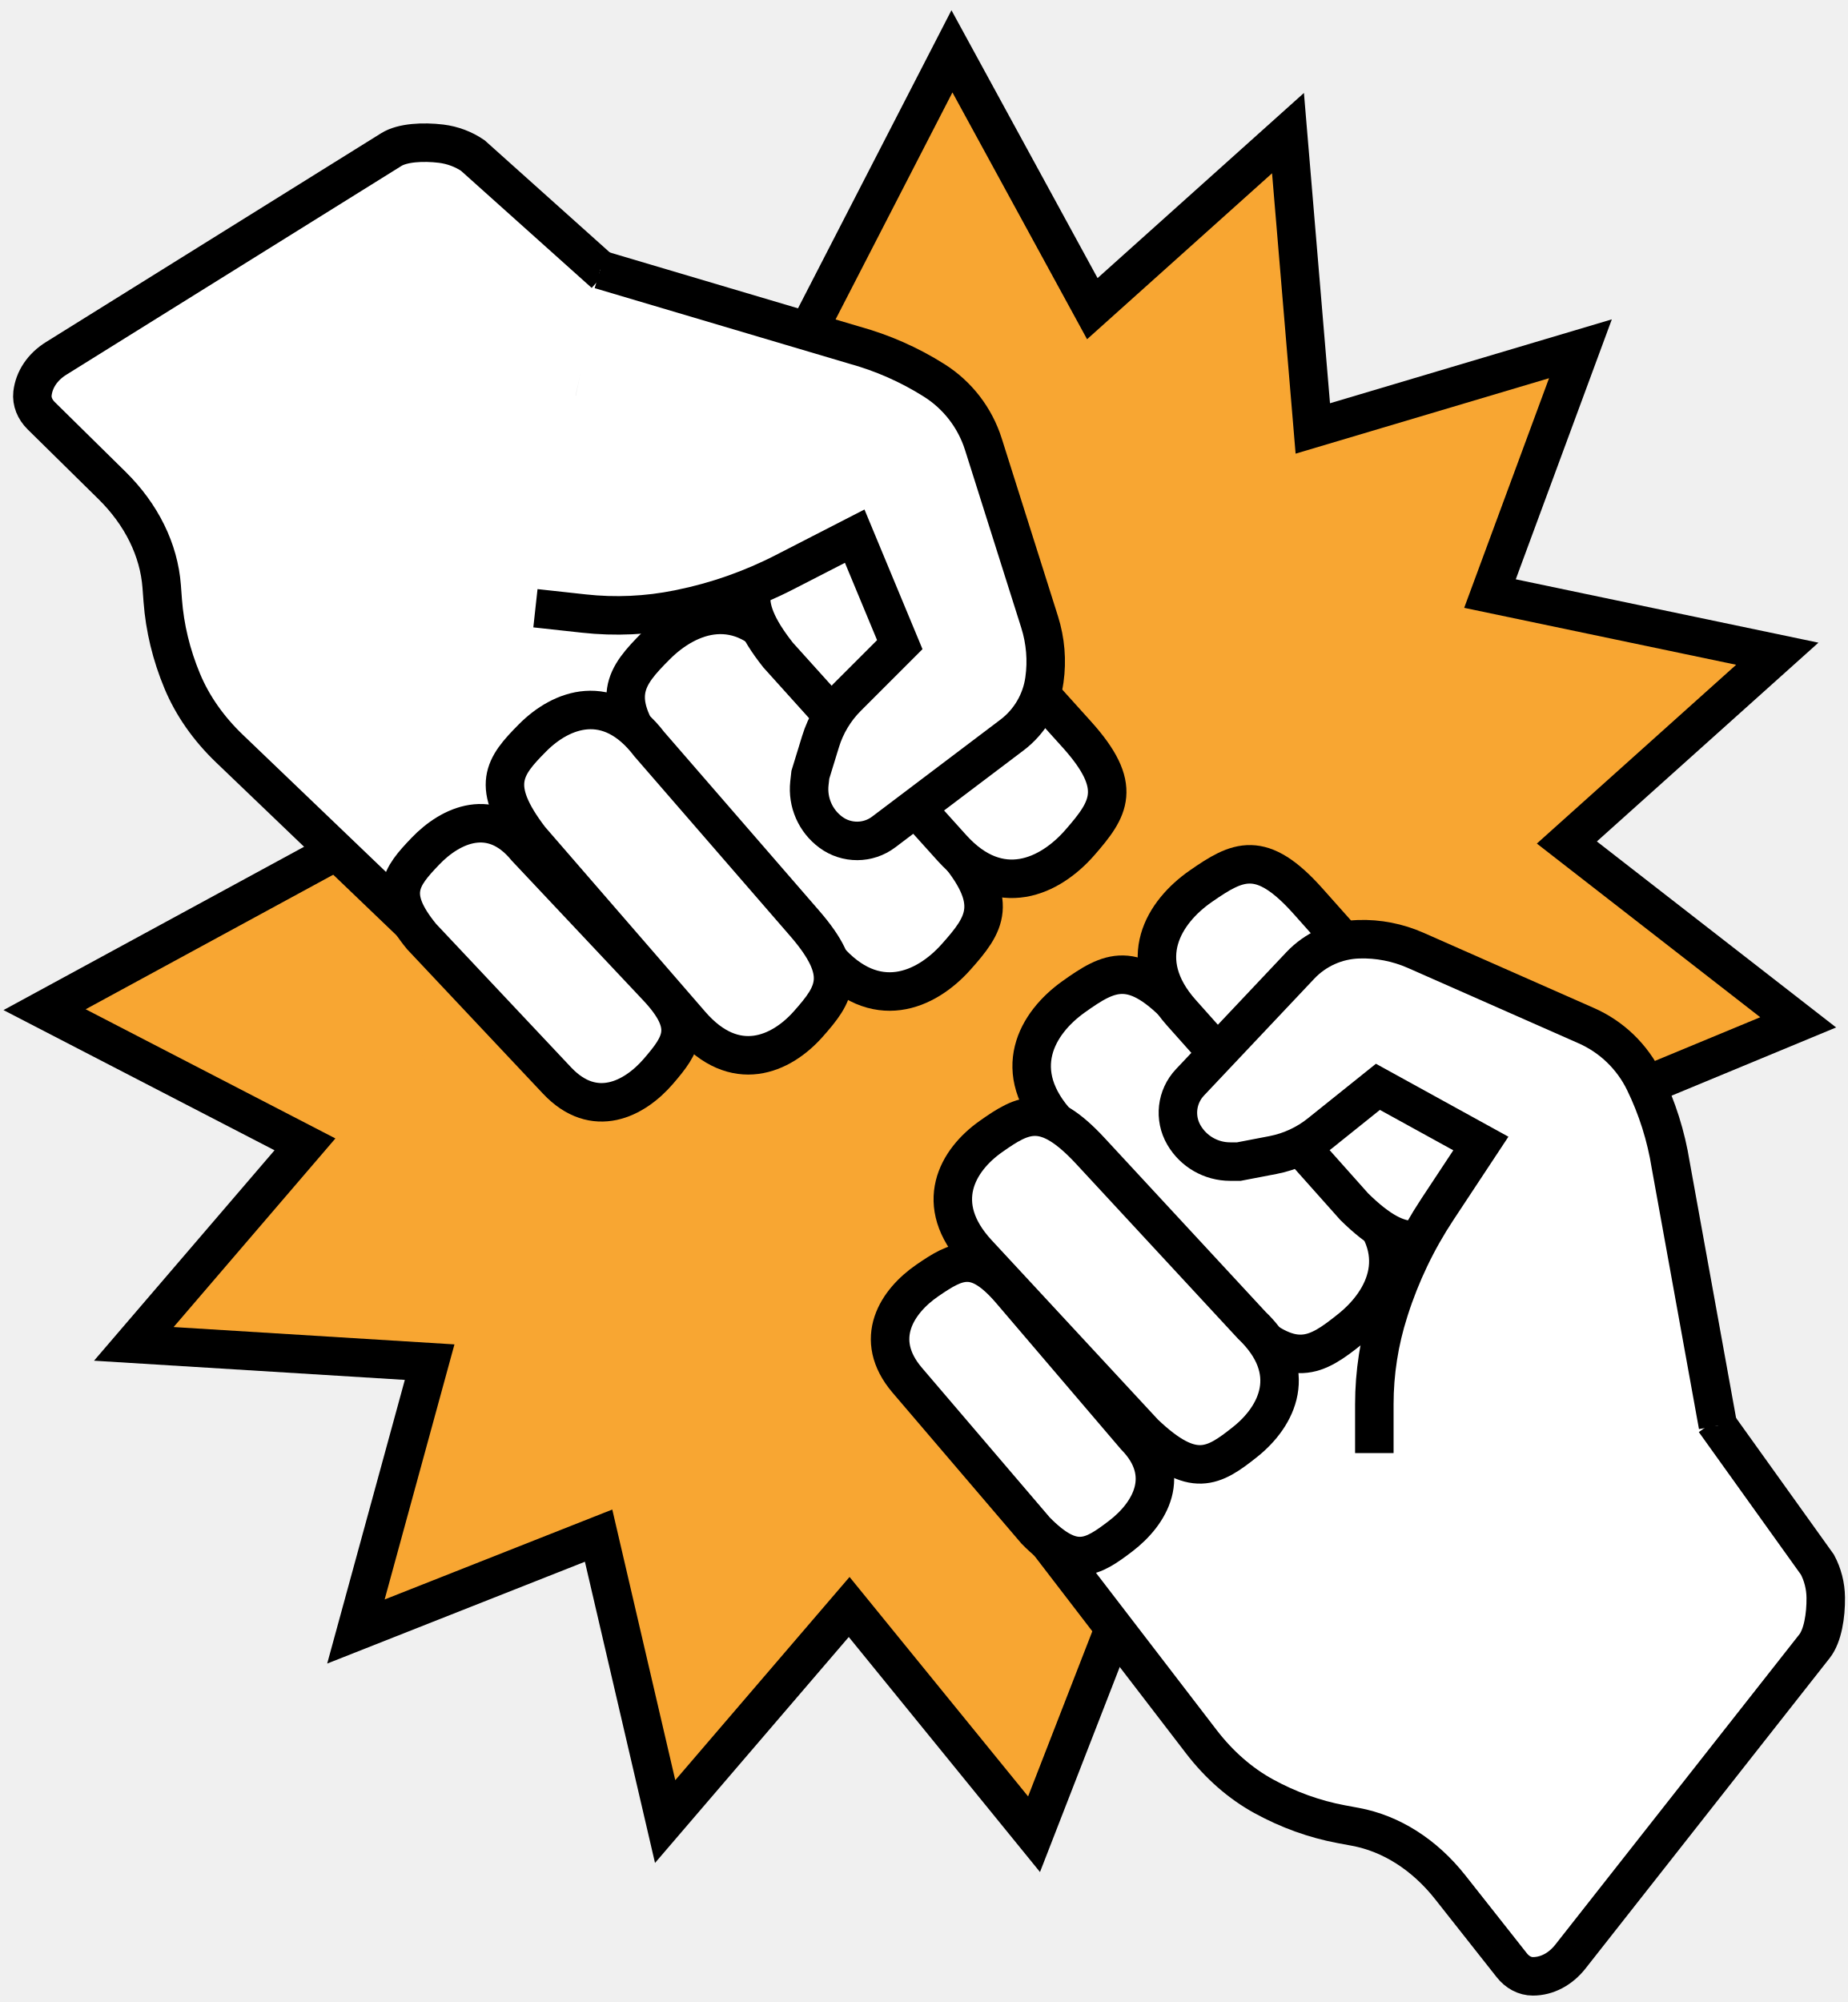
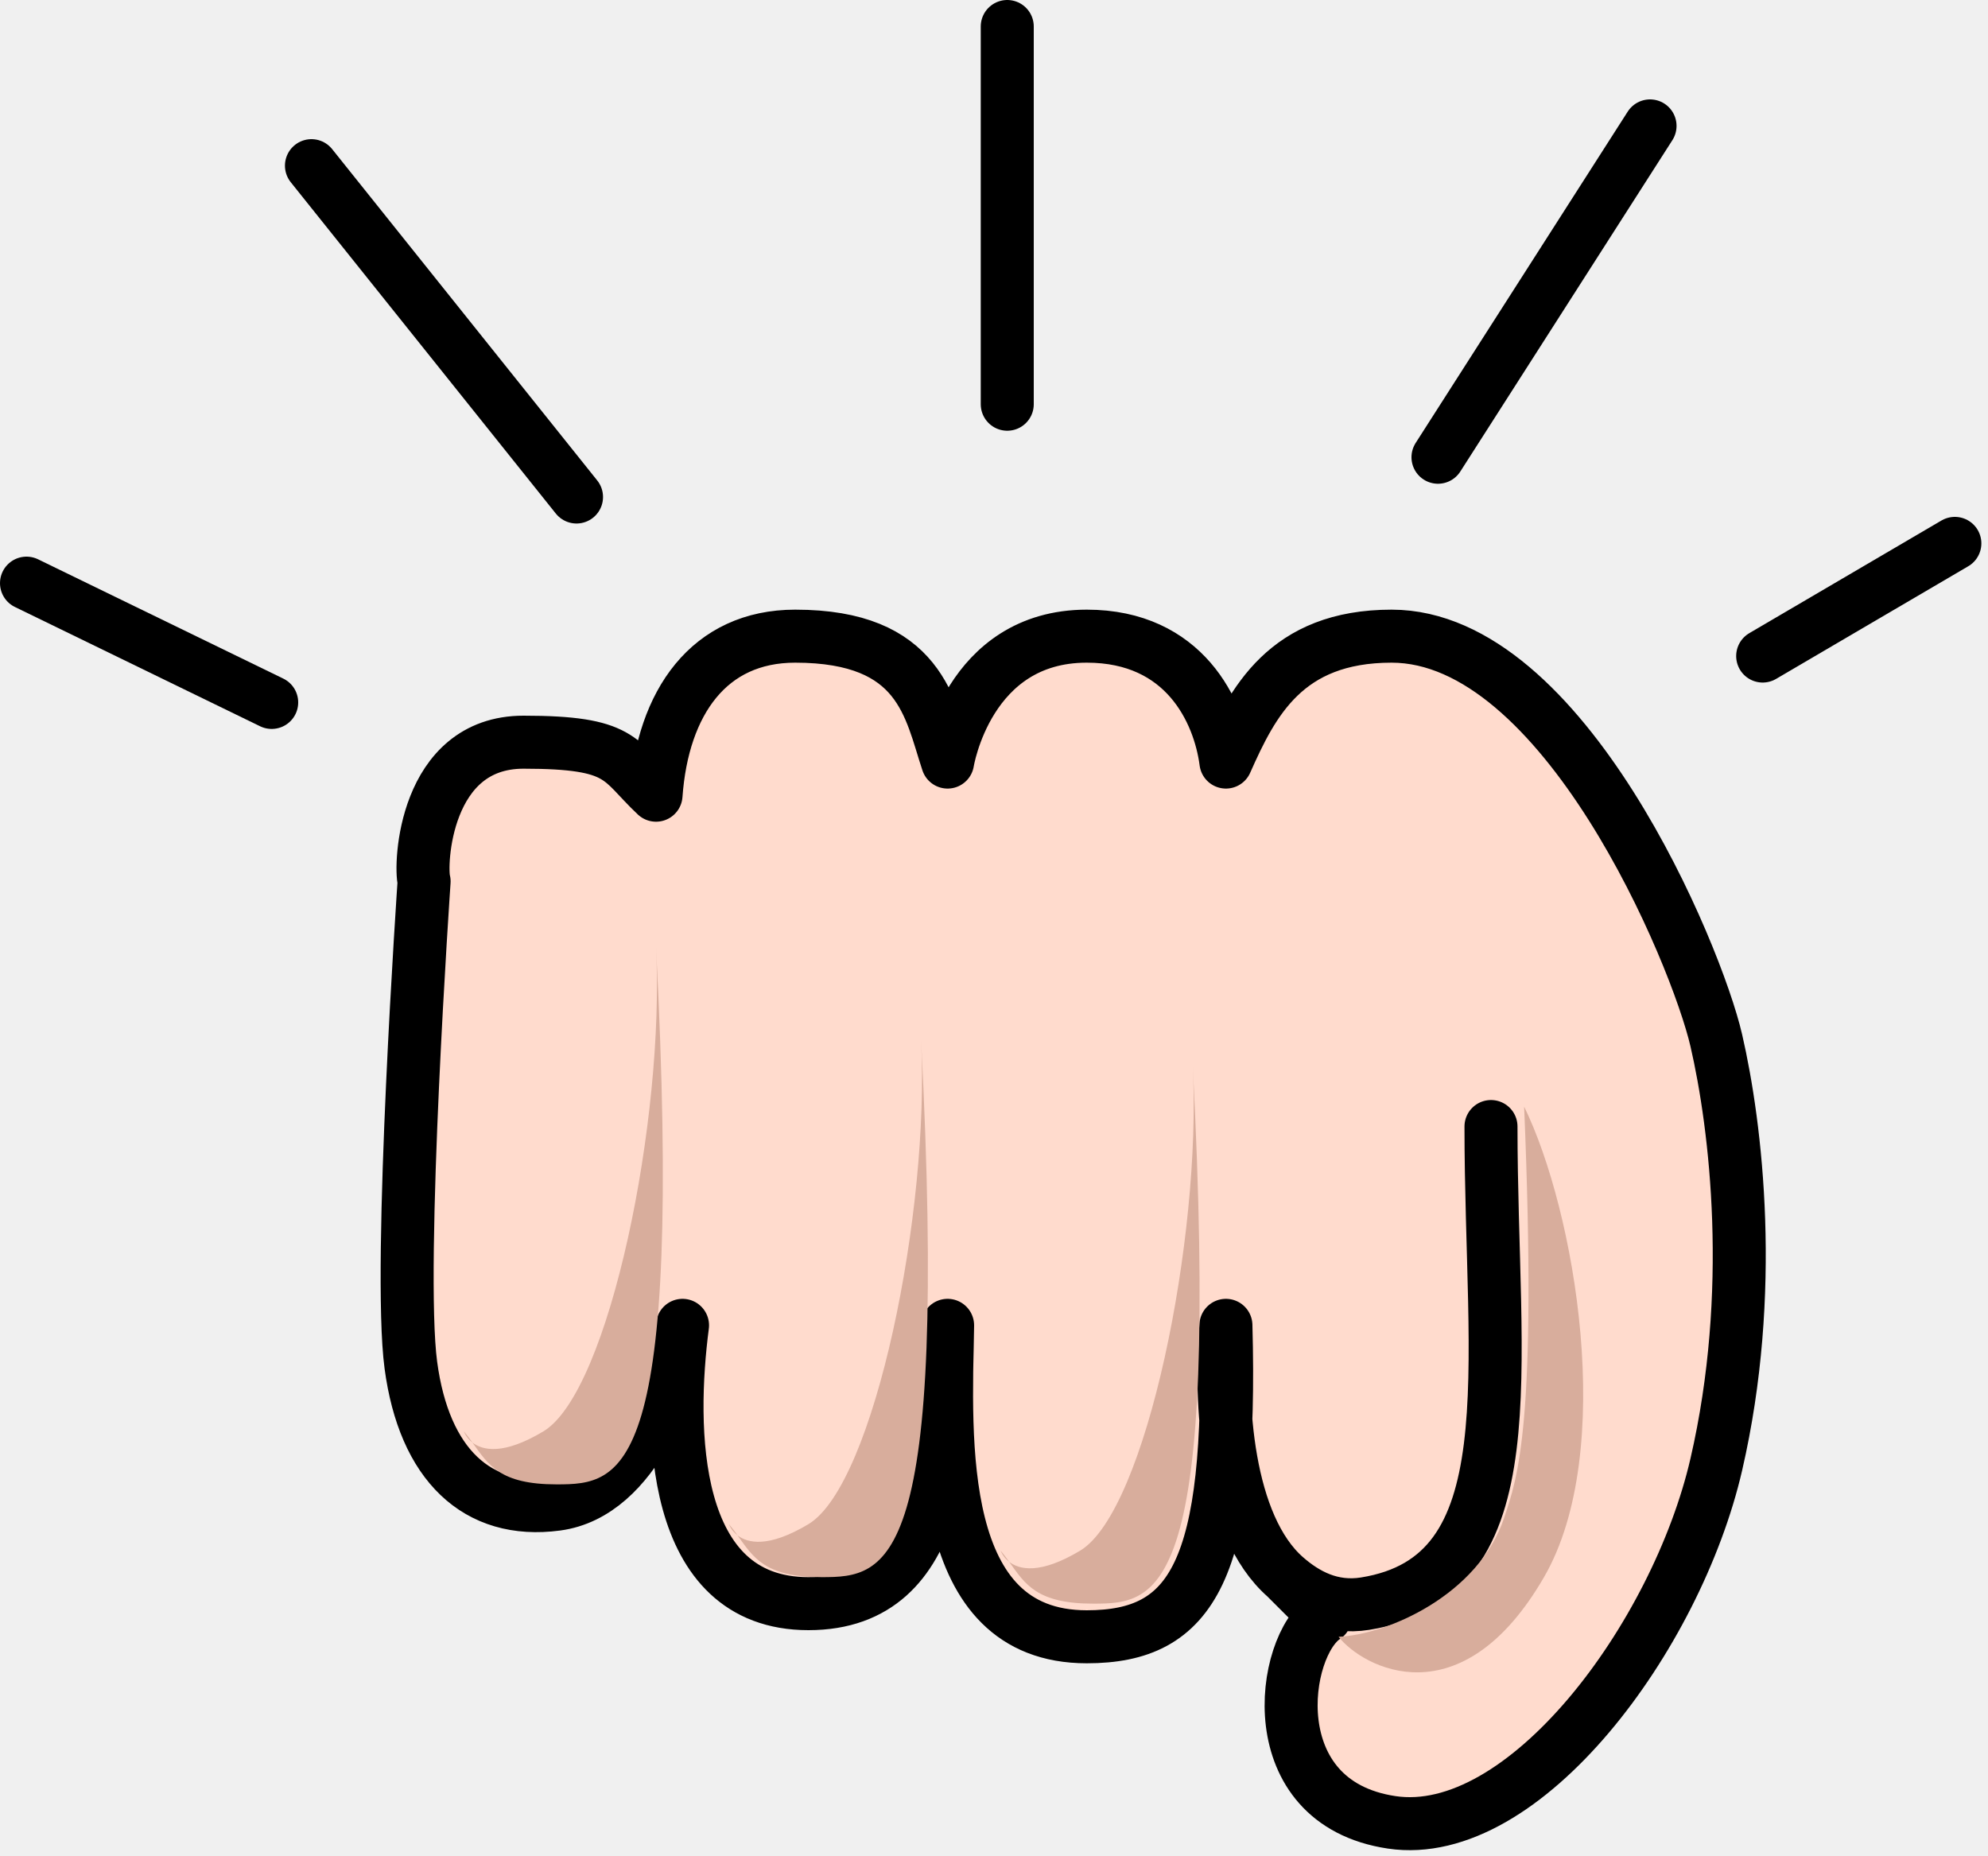
- <svg xmlns="http://www.w3.org/2000/svg" width="144" height="156" viewBox="0 0 144 156" fill="none">
-   <path d="M26.22 66.317L3.474 78.676L23.766 89.171L10.429 104.718L33.483 106.141L27.737 127.131L46.65 119.66L51.836 141.94L66.177 125.219L80.586 142.927L86.799 126.953" fill="#F8A632" />
-   <path d="M26.22 66.317L3.474 78.676L23.766 89.171L10.429 104.718L33.483 106.141L27.737 127.131L46.65 119.66L51.836 141.94L66.177 125.219L80.586 142.927L86.799 126.953" stroke="black" stroke-width="3" stroke-miterlimit="10" />
-   <path d="M74.445 120.816L40.421 91.208C24.967 77.76 23.344 54.333 36.792 38.879L38.322 37.122C48.545 25.373 66.356 24.137 78.105 34.361L121.046 71.73C130.398 79.868 131.381 94.045 123.243 103.397L110.249 118.326C101.048 128.906 85.02 130.017 74.445 120.816Z" fill="#F8A632" />
-   <path d="M61.722 28.21L74.187 4L85.127 24.052L100.376 10.373L102.31 33.386L123.167 27.178L116.118 46.252L138.509 50.939L122.109 65.65L140.137 79.663L122.424 87.005" fill="#F8A632" />
-   <path d="M61.722 28.21L74.187 4L85.127 24.052L100.376 10.373L102.31 33.386L123.167 27.178L116.118 46.252L138.509 50.939L122.109 65.65L140.137 79.663L122.424 87.005" stroke="black" stroke-width="3" stroke-miterlimit="10" />
-   <path d="M133.613 110.717L141.636 121.919C142.04 122.679 142.276 123.564 142.285 124.481C142.303 125.895 142.045 127.473 141.409 128.278L122.389 152.457C121.611 153.444 120.561 154 119.458 154C118.844 154 118.253 153.689 117.817 153.137L113.019 147.058C111.018 144.524 108.425 142.869 105.623 142.349L104.52 142.144C102.435 141.753 100.398 141.019 98.463 139.956C96.653 138.96 95.013 137.524 93.634 135.732L79.652 117.516" fill="white" />
-   <path d="M133.613 110.717L141.636 121.919C142.04 122.679 142.276 123.564 142.285 124.481C142.303 125.895 142.045 127.473 141.409 128.278L122.389 152.457C121.611 153.444 120.561 154 119.458 154C118.844 154 118.253 153.689 117.817 153.137L113.019 147.058C111.018 144.524 108.425 142.869 105.623 142.349L104.52 142.144C102.435 141.753 100.398 141.019 98.463 139.956C96.653 138.96 95.013 137.524 93.634 135.732L79.652 117.516" stroke="black" stroke-width="3" stroke-miterlimit="10" />
-   <path d="M119.034 113.672L79.455 117.4L111.219 101.391L119.034 113.672Z" fill="white" stroke="white" stroke-width="3" />
-   <path d="M80.706 119.26C83.659 122.271 85.1 121.408 87.35 119.687C89.623 117.948 91.415 114.924 88.462 111.913L78.812 100.609C76.077 97.398 74.601 98.176 72.27 99.777C69.918 101.392 67.966 104.331 70.696 107.542L80.706 119.26Z" fill="white" stroke="black" stroke-width="3" stroke-miterlimit="10" />
-   <path d="M96.645 102.876C100.772 106.798 102.537 105.717 105.245 103.543C107.98 101.346 109.959 97.49 105.828 93.572L92.171 78.866C88.302 74.69 86.483 75.664 83.659 77.679C80.804 79.715 78.612 83.455 82.481 87.636L96.645 102.876Z" fill="white" stroke="black" stroke-width="3" stroke-miterlimit="10" />
-   <path d="M89.178 111.677C92.967 115.288 94.572 114.319 97.04 112.353C99.535 110.365 101.327 106.861 97.538 103.25L85.002 89.713C81.449 85.866 79.79 86.747 77.215 88.566C74.614 90.402 72.621 93.804 76.175 97.651L89.178 111.677Z" fill="white" stroke="black" stroke-width="3" stroke-miterlimit="10" />
-   <path d="M105.539 94.027C109.483 97.913 111.262 96.851 114.019 94.698C116.803 92.528 118.893 88.713 114.949 84.826L101.959 70.244C98.277 66.103 96.449 67.064 93.581 69.056C90.686 71.067 88.382 74.771 92.064 78.911L105.539 94.027Z" fill="white" stroke="black" stroke-width="3" stroke-miterlimit="10" />
-   <path d="M107.105 113.225V109.436C107.105 106.963 107.487 104.509 108.243 102.156L108.283 102.027C109.164 99.274 110.422 96.651 112.014 94.24L115.407 89.104L107.385 84.688L102.858 88.317C101.799 89.166 100.545 89.744 99.211 90.002L96.547 90.514H95.871C94.386 90.514 93.012 89.727 92.265 88.441C91.496 87.121 91.687 85.453 92.736 84.341L101.332 75.234C102.52 73.975 104.156 73.241 105.886 73.188C107.412 73.139 108.924 73.437 110.32 74.05L123.621 79.921C125.6 80.792 127.206 82.34 128.153 84.288C129.153 86.342 129.843 88.53 130.203 90.785L133.881 111.09" fill="white" />
-   <path d="M107.105 113.225V109.436C107.105 106.963 107.487 104.509 108.243 102.156L108.283 102.027C109.164 99.274 110.422 96.651 112.014 94.24L115.407 89.104L107.385 84.688L102.858 88.317C101.799 89.166 100.545 89.744 99.211 90.002L96.547 90.514H95.871C94.386 90.514 93.012 89.727 92.265 88.441C91.496 87.121 91.687 85.453 92.736 84.341L101.332 75.234C102.52 73.975 104.156 73.241 105.886 73.188C107.412 73.139 108.924 73.437 110.32 74.05L123.621 79.921C125.6 80.792 127.206 82.34 128.153 84.288C129.153 86.342 129.843 88.53 130.203 90.785L133.881 111.09" stroke="black" stroke-width="3" stroke-miterlimit="10" />
-   <path d="M34 67L43.398 30.188V29L57 45.862L34 67Z" fill="white" />
-   <path d="M47.113 21.317L36.849 12.12C36.138 11.636 35.28 11.306 34.372 11.195C32.967 11.026 31.371 11.111 30.499 11.653L4.386 27.921C3.318 28.583 2.656 29.571 2.531 30.665C2.465 31.278 2.709 31.896 3.207 32.39L8.726 37.824C11.03 40.092 12.386 42.85 12.6 45.687L12.684 46.807C12.844 48.924 13.351 51.028 14.2 53.065C14.992 54.972 16.242 56.76 17.874 58.325L34.452 74.21" fill="white" />
-   <path d="M47.113 21.317L36.849 12.12C36.138 11.636 35.28 11.306 34.372 11.195C32.967 11.026 31.371 11.111 30.499 11.653L4.386 27.921C3.318 28.583 2.656 29.571 2.531 30.665C2.465 31.278 2.709 31.896 3.207 32.39L8.726 37.824C11.03 40.092 12.386 42.85 12.6 45.687L12.684 46.807C12.844 48.924 13.351 51.028 14.2 53.065C14.992 54.972 16.242 56.76 17.874 58.325L34.452 74.21" stroke="black" stroke-width="3" stroke-miterlimit="10" />
-   <path d="M32.851 72.974C30.183 69.71 31.192 68.371 33.154 66.326C35.133 64.258 38.33 62.808 41.003 66.068L51.191 76.892C54.086 79.96 53.148 81.343 51.307 83.483C49.443 85.644 46.308 87.267 43.413 84.198L32.851 72.974Z" fill="white" stroke="black" stroke-width="3" stroke-miterlimit="10" />
-   <path d="M50.871 58.921C47.424 54.389 48.692 52.757 51.147 50.303C53.628 47.821 57.675 46.278 61.121 50.81L74.249 65.987C77.98 70.292 76.811 71.991 74.498 74.579C72.163 77.194 68.201 78.969 64.474 74.664L50.871 58.921Z" fill="white" stroke="black" stroke-width="3" stroke-miterlimit="10" />
-   <path d="M41.314 65.383C38.135 61.225 39.278 59.731 41.501 57.494C43.747 55.23 47.429 53.834 50.604 57.992L62.696 71.934C66.129 75.887 65.079 77.439 62.989 79.796C60.877 82.18 57.279 83.79 53.846 79.841L41.314 65.383Z" fill="white" stroke="black" stroke-width="3" stroke-miterlimit="10" />
-   <path d="M60.641 51.046C57.208 46.701 58.462 45.047 60.899 42.543C63.363 40.013 67.379 38.349 70.812 42.699L83.891 57.2C87.604 61.31 86.448 63.026 84.157 65.654C81.84 68.309 77.909 70.195 74.196 66.086L60.641 51.046Z" fill="white" stroke="black" stroke-width="3" stroke-miterlimit="10" />
-   <path d="M41.727 47.395L45.494 47.808C47.949 48.08 50.435 47.964 52.854 47.475L52.987 47.448C55.82 46.874 58.564 45.909 61.135 44.589L66.609 41.778L70.122 50.232L66.022 54.332C65.061 55.293 64.35 56.476 63.95 57.774L63.154 60.367L63.078 61.038C62.918 62.515 63.549 63.965 64.746 64.85C65.973 65.757 67.654 65.752 68.873 64.827L78.865 57.276C80.244 56.236 81.155 54.688 81.395 52.976C81.609 51.468 81.48 49.93 81.022 48.475L76.637 34.614C75.983 32.55 74.623 30.785 72.79 29.633C70.86 28.415 68.757 27.49 66.556 26.885L46.77 21.015" fill="white" />
-   <path d="M41.727 47.395L45.494 47.808C47.949 48.08 50.435 47.964 52.854 47.475L52.987 47.448C55.82 46.874 58.564 45.909 61.135 44.589L66.609 41.778L70.122 50.232L66.022 54.332C65.061 55.293 64.35 56.476 63.95 57.774L63.154 60.367L63.078 61.038C62.918 62.515 63.549 63.965 64.746 64.85C65.973 65.757 67.654 65.752 68.873 64.827L78.865 57.276C80.244 56.236 81.155 54.688 81.395 52.976C81.609 51.468 81.48 49.93 81.022 48.475L76.637 34.614C75.983 32.55 74.623 30.785 72.79 29.633C70.86 28.415 68.757 27.49 66.556 26.885L46.77 21.015" stroke="black" stroke-width="3" stroke-miterlimit="10" />
-   <path d="M115.327 114.065C119.258 113.79 123.189 113.509 127.125 113.234C127.725 113.189 128.236 112.753 128.236 112.122C128.236 111.553 127.725 110.966 127.125 111.01C123.193 111.286 119.262 111.566 115.327 111.842C114.726 111.886 114.215 112.322 114.215 112.954C114.215 113.523 114.726 114.105 115.327 114.065Z" fill="white" />
+ <svg xmlns="http://www.w3.org/2000/svg" width="150" height="140" viewBox="0 0 150 140" fill="none">
+   <path d="M105 137.5C94.999 136 96.666 124.167 100 122L96.999 119C94.133 116.493 92.888 111.748 92.494 107.155C92.035 119.832 88.852 123.5 81.999 123.5C71.839 123.5 71.306 111.921 71.435 103.247C71.218 111.354 70.223 121 60.999 121C50.499 121 50.499 107.667 51.499 100C50.833 104.167 47.999 112.7 41.999 113.5C35.999 114.3 32 110.5 31 103C30 95.5 32 66.5 32 66.5C31.666 65.333 31.999 56 39.5 56C47.001 56 46.666 57.333 49.499 60C49.999 53 53.499 48 59.999 48C69.499 48 70.166 53.5 71.499 57.5C71.499 57.5 72.999 48 81.999 48C89.375 48 91.999 53.666 92.499 57.5C94.499 53 96.999 48 105 48C117.999 48 128 72 129.499 78.5C130.999 85 132.5 97.5 129.499 110.5C126.499 123.5 115 139 105 137.5Z" fill="#FFDBCD" />
+   <path d="M112.499 85C112.499 103.5 115.499 119 102.999 121C100.473 121.404 98.511 120.322 96.999 119M96.999 119C92.527 115.088 92.001 105.73 92.499 100C92.999 118.5 89.999 123.5 81.999 123.5C70.499 123.5 71.333 108.667 71.499 100C71.336 108.5 71.499 121 60.999 121C50.499 121 50.499 107.667 51.499 100C50.833 104.167 47.999 112.7 41.999 113.5C35.999 114.3 32 110.5 31 103C30 95.5 32 66.5 32 66.5C31.666 65.333 31.999 56 39.5 56C47.001 56 46.666 57.333 49.499 60C49.999 53 53.499 48 59.999 48C69.499 48 70.166 53.5 71.499 57.5C71.499 57.5 72.999 48 81.999 48C89.375 48 91.999 53.666 92.499 57.5C94.499 53 96.999 48 105 48C117.999 48 128 72 129.499 78.5C130.999 85 132.5 97.5 129.499 110.5C126.499 123.5 115 139 105 137.5C94.999 136 96.666 124.167 100 122L96.999 119ZM132.999 49.5L147.499 41" stroke="black" stroke-width="4" stroke-linecap="round" stroke-linejoin="round" />
+   <path d="M108.5 34.5L124.5 9.5" stroke="black" stroke-width="4" stroke-linecap="round" stroke-linejoin="round" />
+   <path d="M76 30.5V2" stroke="black" stroke-width="4" stroke-linecap="round" stroke-linejoin="round" />
+   <path d="M43.5 37.5L23.5 12.5" stroke="black" stroke-width="4" stroke-linecap="round" stroke-linejoin="round" />
+   <path d="M20.5 53L2 44" stroke="black" stroke-width="4" stroke-linecap="round" stroke-linejoin="round" />
+   <path d="M116.5 119C122 109.5 118.833 91.333 115 83.5C116 107.5 114.5 111.5 113.5 114.5C111.544 120.367 104.667 123.333 101 123.5C102.833 125.833 110.239 129.815 116.5 119Z" fill="#D8AD9C" />
+   <path d="M81.5 117C86.5 114 90.667 93.333 90 80.5C92.078 120.5 87.5 121 82.5 121C78.207 121 77.354 119.526 76.144 117.843C75.654 117.462 75.5 117 75.5 117C75.736 117.283 75.945 117.565 76.144 117.843C76.901 118.431 78.463 118.822 81.5 117Z" fill="#D8AD9C" />
+   <path d="M61 115C66 112 70.167 91.333 69.5 78.5C71.578 118.5 67 119 62 119C57.707 119 56.854 117.526 55.644 115.843C55.154 115.462 55 115 55 115C55.236 115.283 55.445 115.565 55.644 115.843C56.401 116.431 57.963 116.822 61 115Z" fill="#D8AD9C" />
+   <path d="M41 108C46 105 50.167 84.333 49.5 71.5C51.578 111.5 47 112 42 112C37.707 112 36.854 110.526 35.644 108.843C35.154 108.462 35 108 35 108C35.236 108.283 35.445 108.565 35.644 108.843C36.401 109.431 37.963 109.822 41 108Z" fill="#D8AD9C" />
</svg>
